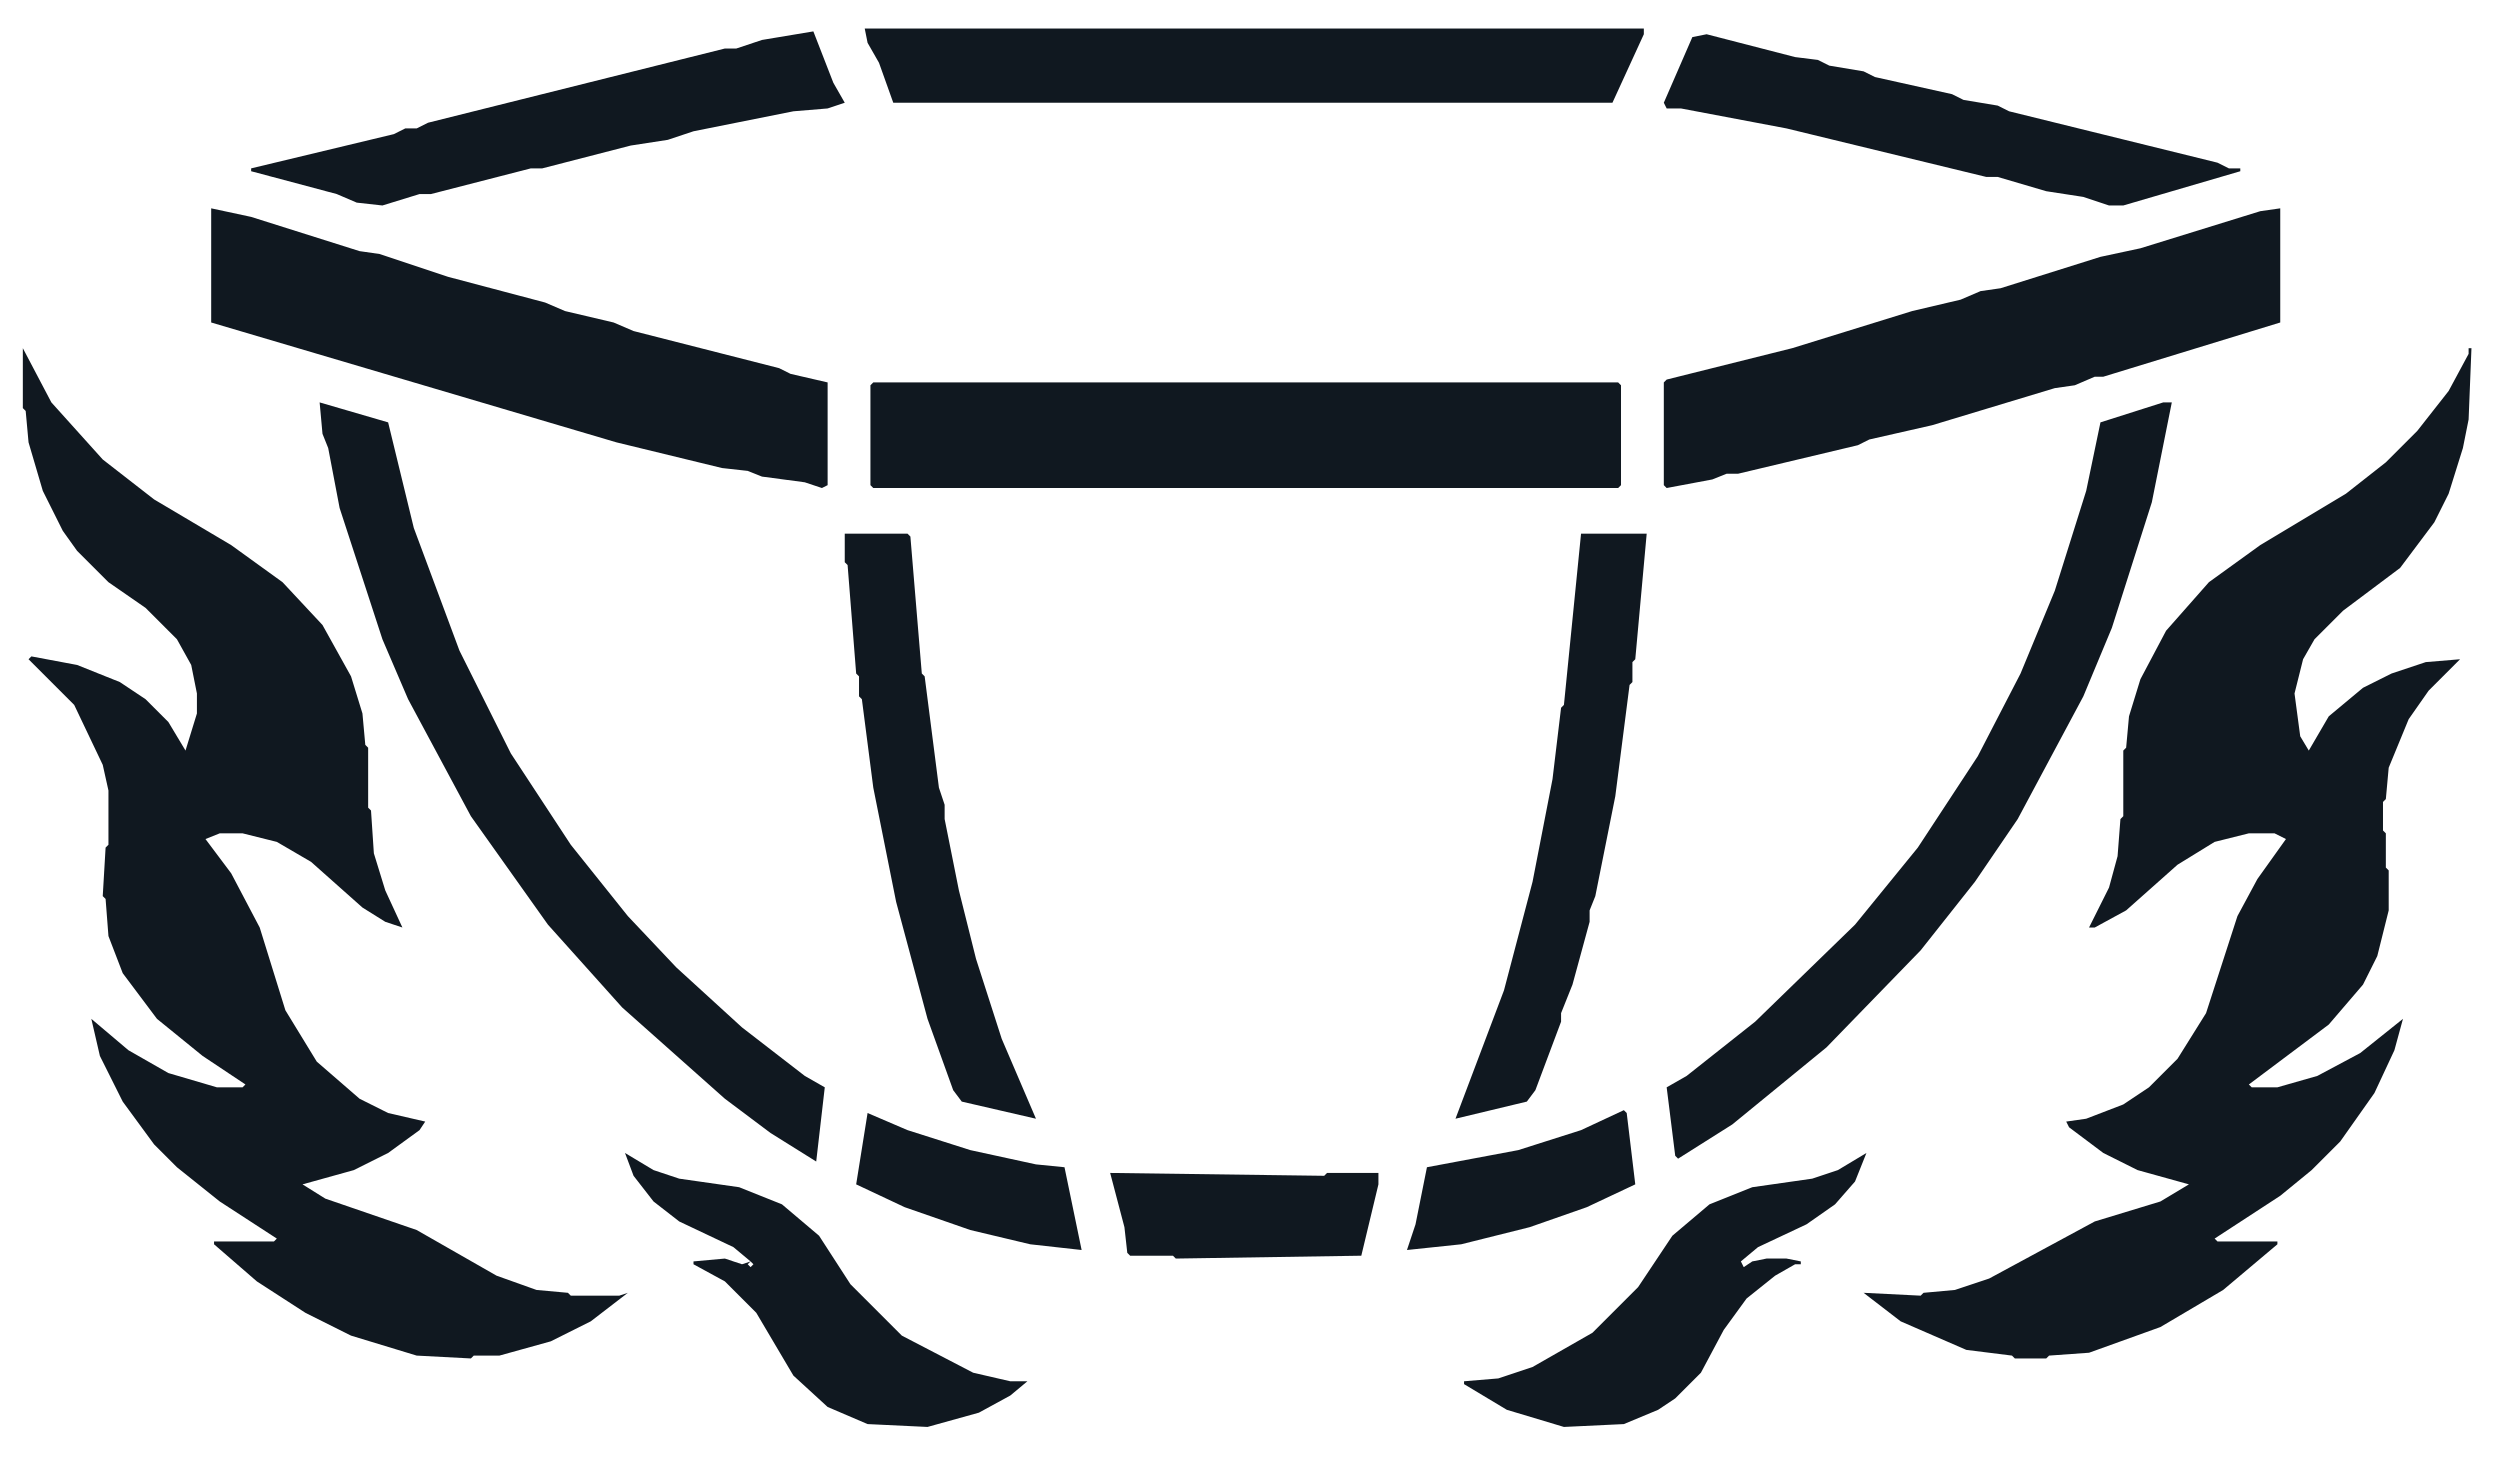
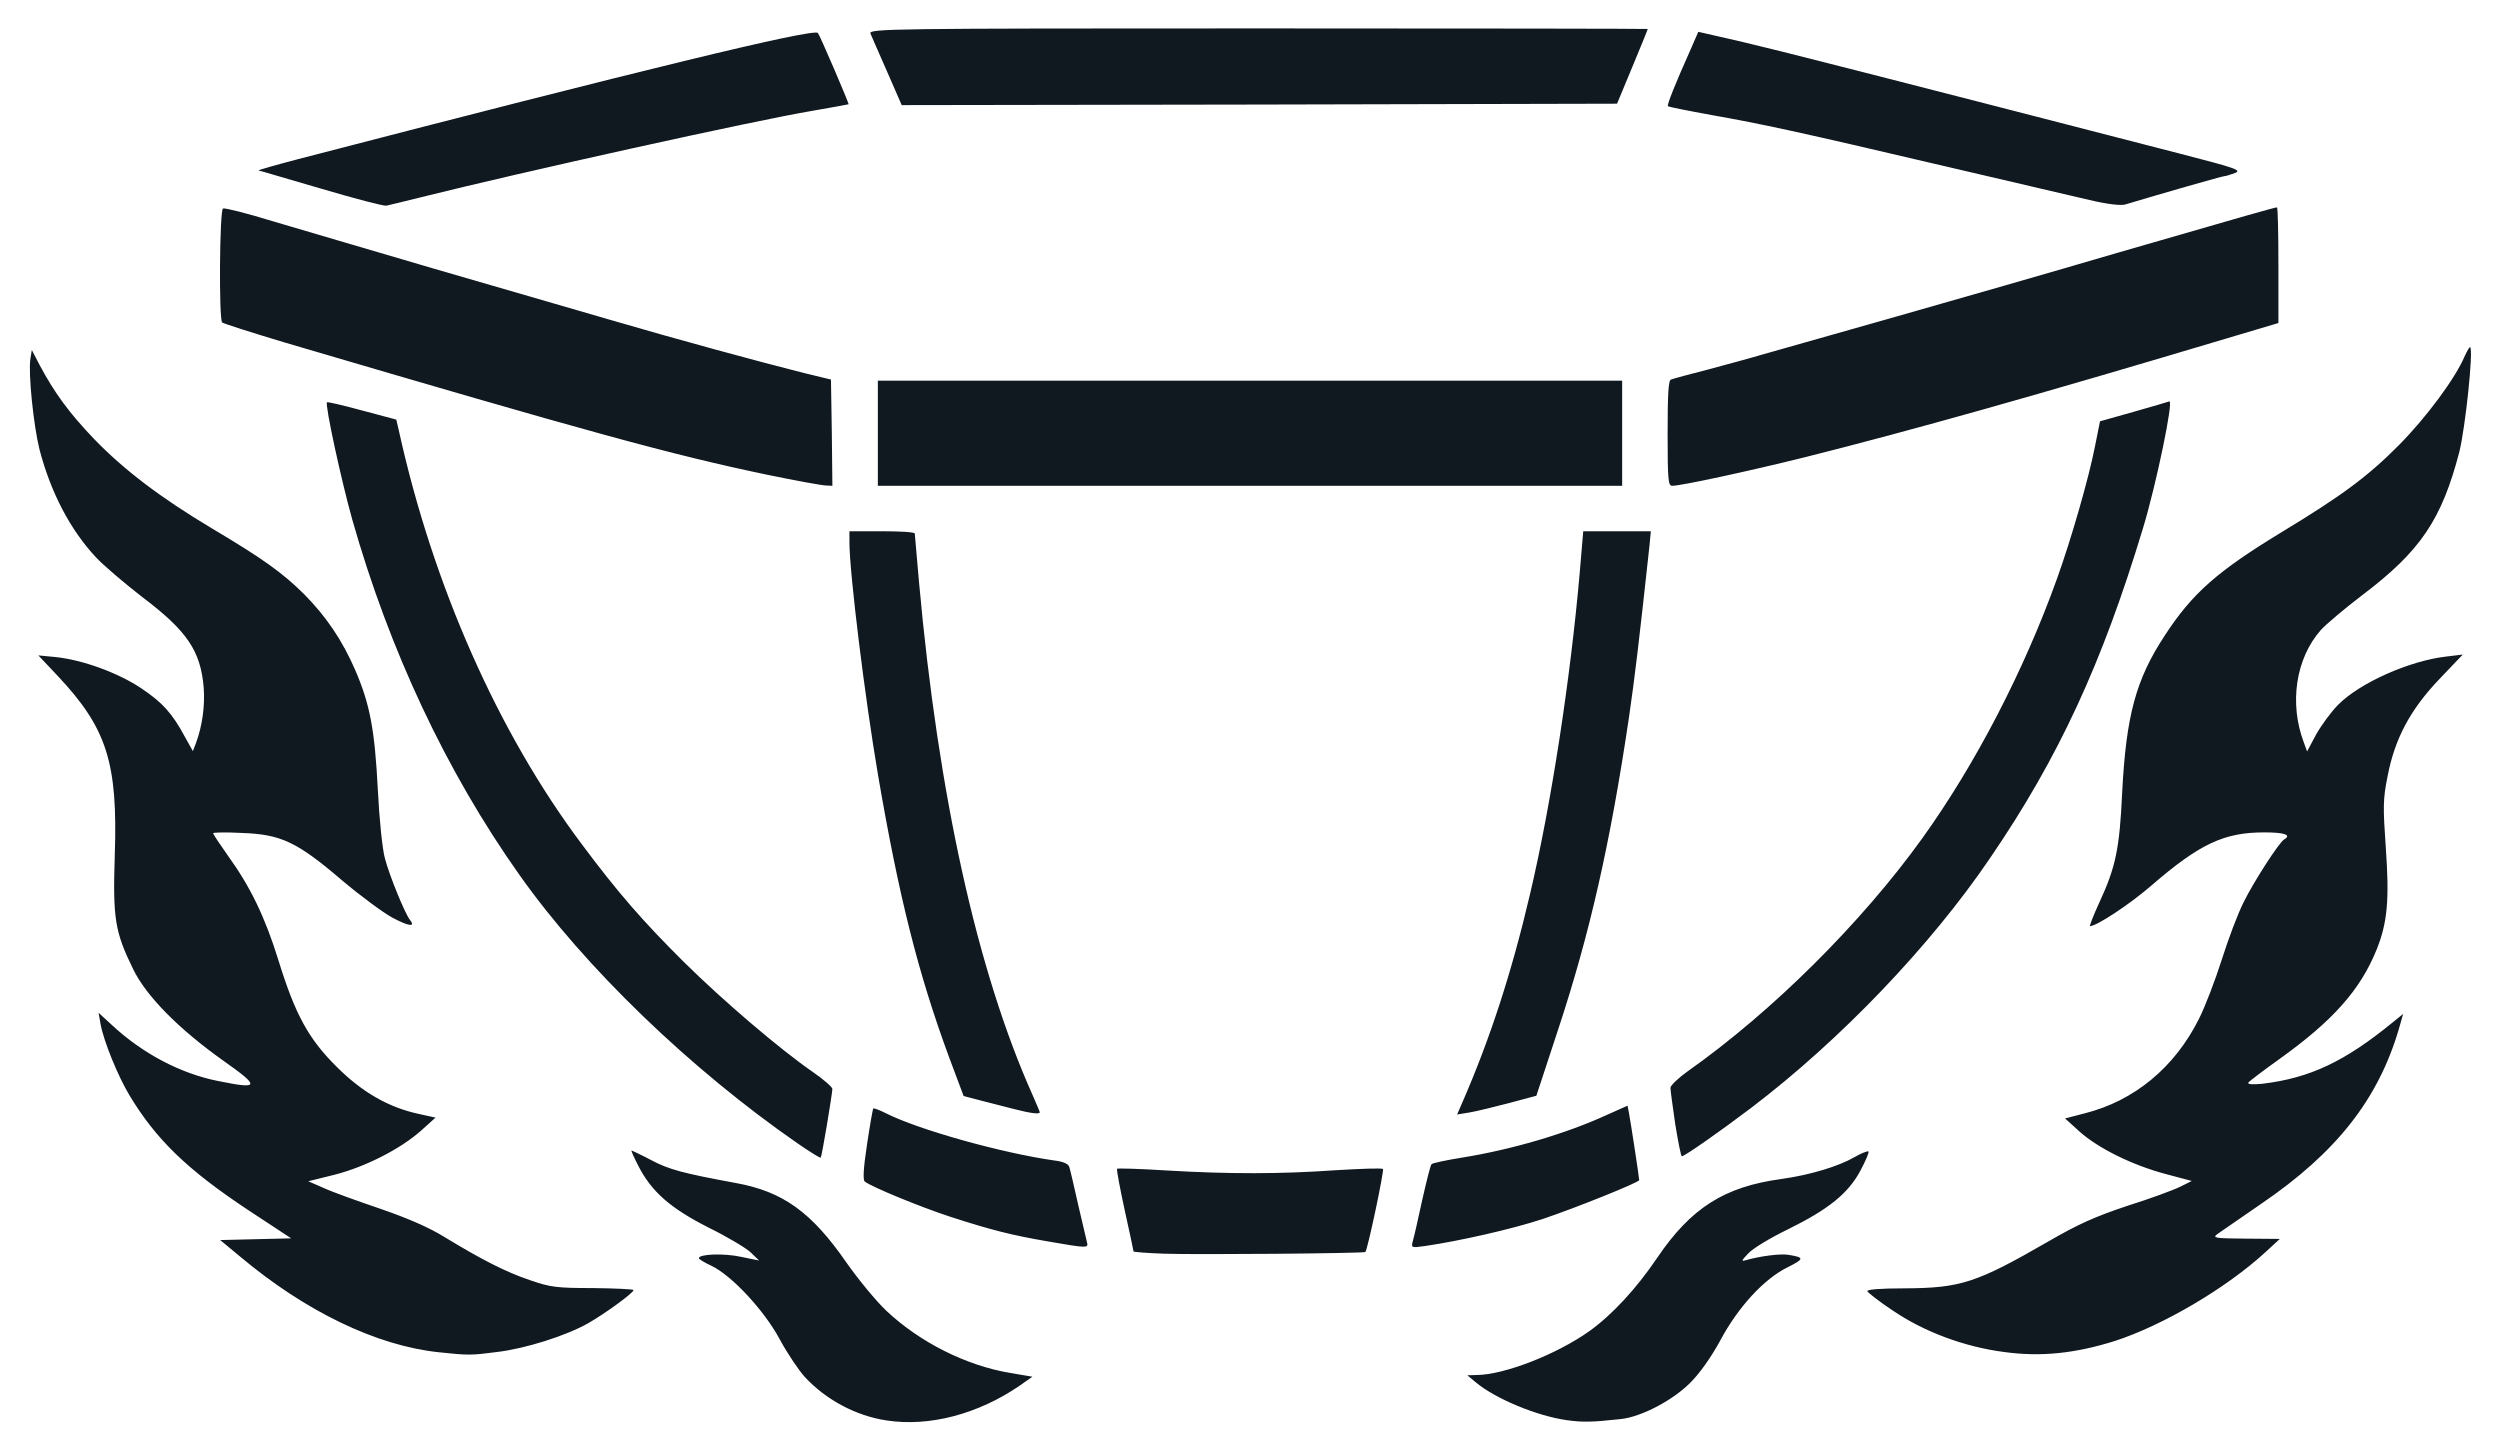
- <svg xmlns="http://www.w3.org/2000/svg" viewBox="190 215 876 515" fill="#101820" fill-rule="evenodd">
-   <path d="M 894 992 L 893 993 L 893 1049 L 894 1050 L 902 1050 L 903 1049 L 904 1050 L 905 1049 L 905 1027 L 906 1026 L 933 1026 L 934 1027 L 934 1047 L 936 1050 L 945 1050 L 946 1049 L 946 992 L 935 992 L 934 993 L 934 1015 L 933 1016 L 906 1016 L 905 1015 L 905 992 Z M 769 992 L 769 1015 L 772 1023 L 777 1028 L 789 1032 L 797 1032 L 798 1031 L 808 1030 L 809 1031 L 809 1049 L 810 1050 L 820 1050 L 821 1049 L 821 992 L 809 992 L 809 1018 L 802 1021 L 797 1021 L 796 1022 L 788 1021 L 782 1016 L 781 1013 L 781 992 Z M 680 992 L 679 993 L 679 1049 L 680 1050 L 690 1050 L 692 1049 L 722 1012 L 723 1013 L 723 1049 L 724 1050 L 734 1050 L 735 1049 L 735 992 L 723 992 L 692 1031 L 691 1030 L 691 992 Z M 613 992 L 613 1049 L 614 1050 L 624 1050 L 656 1011 L 657 1012 L 657 1049 L 658 1050 L 668 1049 L 668 992 L 657 992 L 626 1030 L 625 1029 L 625 992 Z M 552 992 L 552 1015 L 555 1023 L 560 1028 L 572 1032 L 581 1032 L 591 1030 L 592 1031 L 592 1049 L 593 1050 L 604 1049 L 604 992 L 592 992 L 592 1017 L 588 1020 L 580 1022 L 570 1021 L 566 1018 L 564 1014 L 564 993 L 563 992 Z M 502 996 L 498 1000 L 495 1006 L 495 1017 L 498 1023 L 507 1029 L 493 1049 L 494 1050 L 495 1049 L 496 1050 L 498 1049 L 499 1050 L 505 1050 L 508 1048 L 520 1030 L 531 1030 L 532 1031 L 532 1049 L 533 1050 L 543 1050 L 544 1049 L 544 992 L 512 992 Z M 508 1006 L 514 1002 L 531 1002 L 532 1003 L 532 1020 L 531 1021 L 512 1020 L 508 1017 L 506 1012 Z M 839 996 L 835 1000 L 832 1007 L 843 1009 L 846 1005 L 851 1002 L 862 1002 L 865 1003 L 870 1008 L 871 1015 L 870 1016 L 868 1015 L 846 1015 L 835 1020 L 830 1028 L 830 1037 L 832 1042 L 838 1048 L 846 1051 L 858 1051 L 862 1050 L 870 1045 L 871 1050 L 882 1050 L 883 1049 L 883 1012 L 881 1004 L 878 999 L 873 995 L 863 991 L 851 991 L 844 993 Z M 842 1035 L 842 1029 L 847 1025 L 863 1024 L 871 1026 L 871 1031 L 869 1035 L 861 1040 L 850 1041 L 845 1039 Z M 475 994 L 467 991 L 455 991 L 449 993 L 442 999 L 441 998 L 441 992 L 430 992 L 430 1072 L 441 1072 L 441 1046 L 442 1045 L 451 1050 L 465 1051 L 470 1050 L 478 1046 L 485 1039 L 489 1031 L 490 1016 L 485 1003 Z M 460 1001 L 468 1003 L 471 1005 L 476 1011 L 478 1017 L 478 1026 L 474 1034 L 468 1039 L 461 1041 L 454 1040 L 450 1038 L 444 1032 L 441 1025 L 442 1013 L 446 1007 L 454 1002 L 459 1002 Z M 387 991 L 376 995 L 368 1002 L 363 1012 L 362 1027 L 366 1037 L 373 1045 L 380 1049 L 387 1051 L 398 1051 L 407 1048 L 416 1041 L 420 1035 L 422 1029 L 423 1017 L 422 1012 L 418 1004 L 409 995 L 399 991 Z M 384 1003 L 398 1002 L 404 1005 L 409 1011 L 411 1017 L 411 1025 L 408 1032 L 400 1039 L 397 1040 L 384 1039 L 377 1033 L 374 1026 L 375 1013 L 377 1009 Z M 362 970 L 308 970 L 307 971 L 307 1028 L 308 1029 L 307 1042 L 309 1050 L 319 1050 L 320 1049 L 320 982 L 321 981 L 362 981 Z M 689 973 L 691 977 L 698 983 L 704 985 L 712 985 L 722 981 L 726 976 L 728 969 L 727 968 L 718 968 L 717 971 L 711 976 L 706 976 L 702 974 L 699 971 L 698 968 L 689 968 Z M 609 781 L 606 782 L 592 797 L 586 807 L 583 817 L 583 831 L 585 840 L 592 859 L 607 890 L 611 905 L 610 918 L 605 933 L 623 915 L 629 905 L 632 894 L 632 886 L 631 885 L 630 875 L 620 849 L 611 831 L 605 813 L 604 799 L 605 798 L 606 788 Z M 711 780 L 697 793 L 692 800 L 688 808 L 686 818 L 687 831 L 691 845 L 707 879 L 714 900 L 714 913 L 708 932 L 720 921 L 728 911 L 733 902 L 736 890 L 735 878 L 730 862 L 715 830 L 708 809 L 708 794 L 712 781 Z M 871 773 L 877 774 L 883 780 L 885 786 L 885 795 L 886 796 L 886 889 L 891 905 L 898 916 L 910 927 L 921 933 L 939 938 L 961 938 L 976 934 L 988 927 L 996 920 L 1002 912 L 1008 900 L 1011 888 L 1011 793 L 1012 792 L 1012 785 L 1015 778 L 1020 774 L 1028 775 L 1032 779 L 1035 789 L 1035 917 L 1031 929 L 1028 932 L 1019 935 L 1020 936 L 1096 936 L 1097 935 L 1110 934 L 1117 932 L 1129 926 L 1139 917 L 1145 908 L 1148 899 L 1149 888 L 1148 887 L 1147 877 L 1142 867 L 1137 861 L 1129 855 L 1114 849 L 1109 849 L 1104 847 L 1114 841 L 1121 834 L 1127 824 L 1129 817 L 1129 803 L 1127 797 L 1122 788 L 1117 783 L 1105 776 L 1093 773 L 979 773 L 986 775 L 990 779 L 993 788 L 993 886 L 990 900 L 982 915 L 975 922 L 966 927 L 959 929 L 945 929 L 936 926 L 928 921 L 919 910 L 914 898 L 913 887 L 912 886 L 912 791 L 913 790 L 913 785 L 916 778 L 919 775 L 926 773 Z M 1063 855 L 1093 855 L 1103 858 L 1109 862 L 1116 870 L 1121 884 L 1121 899 L 1116 912 L 1105 923 L 1095 927 L 1090 927 L 1089 928 L 1072 928 L 1068 927 L 1064 924 L 1062 916 L 1062 856 Z M 1067 779 L 1082 780 L 1091 784 L 1099 792 L 1103 802 L 1104 818 L 1102 827 L 1097 836 L 1090 843 L 1081 847 L 1069 847 L 1068 848 L 1063 848 L 1062 847 L 1062 781 Z M 110 773 L 117 775 L 122 780 L 125 792 L 125 917 L 122 928 L 117 933 L 110 935 L 111 936 L 167 936 L 165 934 L 160 933 L 156 929 L 153 921 L 153 857 L 154 856 L 229 856 L 230 857 L 230 917 L 229 918 L 229 923 L 227 928 L 222 933 L 215 935 L 215 936 L 273 936 L 273 935 L 266 933 L 261 928 L 258 919 L 258 790 L 261 780 L 266 775 L 273 773 L 215 773 L 222 775 L 227 780 L 230 790 L 230 843 L 237 847 L 236 848 L 154 848 L 153 847 L 153 788 L 157 778 L 162 774 L 168 773 Z M 746 772 L 743 781 L 740 812 L 741 812 L 752 793 L 761 784 L 768 781 L 789 781 L 790 782 L 790 914 L 789 915 L 789 921 L 786 928 L 782 932 L 776 934 L 774 936 L 835 936 L 835 935 L 829 934 L 822 928 L 819 919 L 819 787 L 818 782 L 819 781 L 841 781 L 846 783 L 857 793 L 869 813 L 864 772 L 862 773 L 747 773 Z M 447 772 L 445 777 L 445 785 L 444 786 L 444 794 L 443 795 L 441 813 L 453 793 L 461 785 L 470 781 L 490 781 L 492 783 L 491 786 L 491 918 L 487 929 L 484 932 L 475 935 L 475 936 L 536 936 L 536 935 L 527 932 L 524 929 L 520 917 L 520 782 L 521 781 L 542 781 L 549 784 L 559 794 L 570 813 L 570 804 L 569 803 L 566 773 L 565 772 L 564 773 L 450 773 Z M 345 771 L 332 774 L 315 782 L 305 789 L 291 804 L 280 824 L 275 842 L 275 867 L 276 868 L 276 873 L 280 886 L 286 898 L 292 907 L 309 923 L 325 932 L 341 937 L 346 937 L 347 938 L 373 938 L 391 933 L 405 926 L 418 916 L 430 902 L 438 888 L 443 872 L 444 860 L 445 859 L 444 840 L 440 825 L 432 809 L 423 797 L 409 785 L 392 776 L 379 772 L 367 771 L 366 770 Z M 354 778 L 362 778 L 375 781 L 389 789 L 398 798 L 406 810 L 411 821 L 417 847 L 417 866 L 416 867 L 415 879 L 409 897 L 404 906 L 387 923 L 379 927 L 367 930 L 356 930 L 344 927 L 333 921 L 322 911 L 313 897 L 308 885 L 303 860 L 304 833 L 306 824 L 313 806 L 320 796 L 328 788 L 343 780 L 353 779 Z M 663 758 L 661 758 L 655 763 L 641 778 L 632 794 L 629 806 L 629 820 L 631 830 L 637 848 L 656 890 L 662 910 L 662 915 L 663 916 L 662 930 L 660 939 L 655 952 L 661 948 L 674 935 L 680 927 L 688 912 L 690 904 L 690 890 L 687 876 L 679 854 L 666 826 L 657 797 L 658 772 L 661 761 Z M 579 626 L 584 645 L 585 654 L 586 655 L 601 655 L 602 656 L 667 655 L 673 630 L 673 626 L 655 626 L 654 627 Z M 844 619 L 834 625 L 825 628 L 804 631 L 789 637 L 776 648 L 764 666 L 748 682 L 727 694 L 715 698 L 703 699 L 703 700 L 718 709 L 738 715 L 759 714 L 771 709 L 777 705 L 786 696 L 794 681 L 802 670 L 812 662 L 819 658 L 821 658 L 821 657 L 816 656 L 809 656 L 804 657 L 801 659 L 800 657 L 806 652 L 823 644 L 833 637 L 840 629 Z M 409 619 L 412 627 L 419 636 L 428 643 L 447 652 L 453 657 L 450 658 L 444 656 L 433 657 L 433 658 L 444 664 L 455 675 L 468 697 L 480 708 L 494 714 L 515 715 L 533 710 L 544 704 L 550 699 L 544 699 L 531 696 L 506 683 L 488 665 L 477 648 L 464 637 L 449 631 L 428 628 L 419 625 Z M 452 658 L 453 657 L 454 658 L 453 659 Z M 494 605 L 490 630 L 507 638 L 530 646 L 551 651 L 569 653 L 563 624 L 553 623 L 530 618 L 508 611 Z M 760 605 L 759 604 L 744 611 L 722 618 L 690 624 L 686 644 L 683 653 L 702 651 L 726 645 L 746 638 L 763 630 Z M 767 402 L 744 402 L 738 462 L 737 463 L 734 488 L 727 524 L 717 562 L 700 607 L 725 601 L 728 597 L 737 573 L 737 570 L 741 560 L 747 538 L 747 534 L 749 529 L 756 494 L 761 455 L 762 454 L 762 447 L 763 446 Z M 486 402 L 486 412 L 487 413 L 490 451 L 491 452 L 491 459 L 492 460 L 496 491 L 504 531 L 515 572 L 524 597 L 527 601 L 553 607 L 541 579 L 532 551 L 526 527 L 521 502 L 521 497 L 519 491 L 514 452 L 513 451 L 509 403 L 508 402 Z M 951 356 L 948 356 L 926 363 L 921 387 L 910 422 L 898 451 L 883 480 L 862 512 L 840 539 L 805 573 L 781 592 L 774 596 L 777 620 L 778 621 L 797 609 L 830 582 L 863 548 L 882 524 L 897 502 L 920 459 L 930 435 L 944 391 Z M 302 356 L 303 367 L 305 372 L 309 393 L 324 439 L 333 460 L 355 501 L 382 539 L 408 568 L 444 600 L 460 612 L 476 622 L 479 596 L 472 592 L 450 575 L 427 554 L 410 536 L 390 511 L 369 479 L 351 443 L 335 400 L 326 363 Z M 495 350 L 495 385 L 496 386 L 757 386 L 758 385 L 758 350 L 757 349 L 496 349 Z M 1056 337 L 1055 337 L 1055 339 L 1048 352 L 1037 366 L 1026 377 L 1012 388 L 982 406 L 964 419 L 949 436 L 940 453 L 936 466 L 935 477 L 934 478 L 934 501 L 933 502 L 932 515 L 929 526 L 922 540 L 924 540 L 935 534 L 953 518 L 966 510 L 978 507 L 987 507 L 991 509 L 981 523 L 974 536 L 963 570 L 953 586 L 943 596 L 934 602 L 921 607 L 914 608 L 915 610 L 927 619 L 939 625 L 957 630 L 947 636 L 924 643 L 887 663 L 875 667 L 864 668 L 863 669 L 843 668 L 856 678 L 879 688 L 895 690 L 896 691 L 907 691 L 908 690 L 922 689 L 947 680 L 969 667 L 988 651 L 988 650 L 967 650 L 966 649 L 989 634 L 1000 625 L 1010 615 L 1022 598 L 1029 583 L 1032 572 L 1017 584 L 1002 592 L 988 596 L 979 596 L 978 595 L 1006 574 L 1018 560 L 1023 550 L 1027 534 L 1027 520 L 1026 519 L 1026 507 L 1025 506 L 1025 496 L 1026 495 L 1027 484 L 1034 467 L 1041 457 L 1053 445 L 1052 446 L 1040 447 L 1028 451 L 1018 456 L 1006 466 L 999 478 L 996 473 L 994 458 L 997 446 L 1001 439 L 1011 429 L 1031 414 L 1043 398 L 1048 388 L 1053 372 L 1055 362 Z M 198 337 L 198 358 L 199 359 L 200 370 L 205 387 L 212 401 L 217 408 L 228 419 L 241 428 L 252 439 L 257 448 L 259 458 L 259 465 L 255 478 L 249 468 L 241 460 L 232 454 L 217 448 L 201 445 L 200 446 L 216 462 L 226 483 L 228 492 L 228 511 L 227 512 L 226 529 L 227 530 L 228 543 L 233 556 L 245 572 L 261 585 L 276 595 L 275 596 L 266 596 L 249 591 L 235 583 L 222 572 L 225 585 L 233 601 L 244 616 L 252 624 L 267 636 L 287 649 L 286 650 L 265 650 L 265 651 L 280 664 L 297 675 L 313 683 L 336 690 L 355 691 L 356 690 L 365 690 L 383 685 L 397 678 L 410 668 L 407 669 L 390 669 L 389 668 L 378 667 L 364 662 L 336 646 L 304 635 L 296 630 L 314 625 L 326 619 L 337 611 L 339 608 L 326 605 L 316 600 L 301 587 L 290 569 L 281 540 L 271 521 L 262 509 L 267 507 L 275 507 L 287 510 L 299 517 L 317 533 L 325 538 L 331 540 L 325 527 L 321 514 L 320 499 L 319 498 L 319 477 L 318 476 L 317 465 L 313 452 L 303 434 L 289 419 L 271 406 L 244 390 L 226 376 L 208 356 Z M 989 288 L 982 289 L 940 302 L 926 305 L 891 316 L 884 317 L 877 320 L 860 324 L 818 337 L 774 348 L 773 349 L 773 385 L 774 386 L 790 383 L 795 381 L 799 381 L 841 371 L 845 369 L 867 364 L 910 351 L 917 350 L 924 347 L 927 347 L 989 328 Z M 264 288 L 264 328 L 406 370 L 443 379 L 452 380 L 457 382 L 472 384 L 478 386 L 480 385 L 480 349 L 467 346 L 463 344 L 412 331 L 405 328 L 388 324 L 381 321 L 347 312 L 323 304 L 316 303 L 278 291 Z M 773 251 L 774 253 L 779 253 L 816 260 L 886 277 L 890 277 L 907 282 L 920 284 L 929 287 L 934 287 L 975 275 L 975 274 L 971 274 L 967 272 L 894 254 L 890 252 L 878 250 L 874 248 L 847 242 L 843 240 L 831 238 L 827 236 L 819 235 L 788 227 L 783 228 Z M 486 251 L 482 244 L 475 226 L 457 229 L 448 232 L 444 232 L 340 258 L 336 260 L 332 260 L 328 262 L 278 274 L 278 275 L 308 283 L 315 286 L 324 287 L 337 283 L 341 283 L 376 274 L 380 274 L 411 266 L 424 264 L 433 261 L 468 254 L 480 253 Z M 493 225 L 494 230 L 498 237 L 503 251 L 755 251 L 766 227 L 766 225 Z" />
+ <svg xmlns="http://www.w3.org/2000/svg" viewBox="187 215 880 512" fill="#101820" fill-rule="evenodd">
+   <path d="M430.0 1032.5L430.0 992.0L436.0 992.0L442.0 992.0L442.0 995.7L442.0 999.3L444.2 997.3C449.1 992.9 453.2 991.5 461.5 991.5C468.2 991.5 470.3 992.0 474.6 994.2C484.8 999.5 490.0 1008.9 490.0 1021.7C490.0 1033.7 484.6 1043.1 474.7 1048.0C466.6 1052.1 456.4 1052.3 449.0 1048.5C446.3 1047.2 443.8 1045.5 443.3 1044.8C442.9 1044.1 442.3 1049.9 442.0 1058.0L441.5 1072.5L435.8 1072.8L430.0 1073.1L430.0 1032.5ZM846.3 1051.0C836.0 1048.9 830.0 1042.5 830.0 1033.4C830.0 1026.2 834.8 1019.6 842.5 1016.4C846.8 1014.6 860.7 1014.0 867.2 1015.3C870.8 1016.1 871.0 1016.0 871.0 1013.5C871.0 1006.7 865.3 1002.0 857.1 1002.0C851.9 1002.0 848.8 1003.3 845.7 1006.6C843.2 1009.3 843.0 1009.3 837.6 1008.1C834.5 1007.4 832.0 1006.5 832.0 1006.1C832.0 1003.8 838.4 997.1 843.1 994.5C848.0 991.8 849.4 991.5 857.5 991.5C865.3 991.5 867.2 991.9 871.7 994.2C881.7 999.5 883.0 1003.4 883.0 1029.6L883.0 1050.0L877.5 1050.0C872.5 1050.0 872.0 1049.8 871.4 1047.5C870.8 1045.1 870.6 1045.1 869.1 1046.4C864.8 1050.3 853.8 1052.5 846.3 1051.0ZM378.1 1047.9C371.2 1044.4 366.1 1038.5 364.0 1031.6C362.5 1026.5 362.5 1016.4 364.1 1011.2C365.9 1005.1 371.8 998.1 378.0 994.6C383.0 991.8 384.3 991.5 392.5 991.5C399.9 991.5 402.3 991.9 406.1 993.8C412.4 996.9 417.8 1002.4 420.8 1008.9C422.9 1013.5 423.2 1015.2 422.8 1022.4C422.3 1032.6 418.8 1039.6 411.6 1045.1C405.6 1049.7 401.2 1051.0 391.8 1051.0C385.4 1051.0 383.4 1050.5 378.1 1047.9ZM307.2 1010.2L307.5 970.5L334.0 970.2C348.6 970.1 360.9 970.1 361.5 970.4C362.1 970.6 362.3 973.0 362.2 975.9L361.8 981.0L341.2 981.2L320.5 981.5L320.2 1015.8L320.0 1050.0L313.5 1050.0L306.9 1050.0L307.2 1010.2ZM493.7 1048.8C502.1 1037.7 507.2 1029.6 506.0 1029.2C505.2 1028.9 502.6 1026.8 500.3 1024.6C497.1 1021.3 496.0 1019.4 495.5 1015.7C494.1 1006.4 497.3 999.3 505.0 995.0C509.3 992.6 510.5 992.5 527.2 992.2L545.0 991.8L545.0 1020.9L545.0 1050.0L539.0 1050.0L533.0 1050.0L533.0 1040.5L533.0 1031.0L526.6 1031.0L520.2 1031.0L513.8 1040.2L507.4 1049.5L500.0 1049.8C494.1 1050.0 492.9 1049.8 493.7 1048.8ZM592.7 1039.9L592.9 1029.8L589.2 1030.7C587.2 1031.1 581.2 1031.5 576.0 1031.5C557.5 1031.5 552.1 1024.8 552.0 1001.8L552.0 992.0L558.0 992.0L564.0 992.0L564.0 1001.2C564.0 1011.9 565.1 1016.9 568.1 1019.6C571.0 1022.2 585.0 1022.3 589.8 1019.7C592.8 1018.1 593.1 1017.5 592.8 1013.7C592.7 1011.4 592.7 1005.6 592.8 1000.8L593.0 992.0L599.0 992.0L605.0 992.0L605.0 1021.0L605.0 1050.0L598.8 1050.0L592.5 1050.0L592.7 1039.9ZM614.0 1044.2C613.9 1027.9 613.9 1018.2 613.9 1005.8L614.0 992.0L620.0 992.0L626.0 992.0L626.2 1011.1L626.5 1030.1L640.8 1012.7C648.7 1003.1 655.9 994.5 656.9 993.5C658.3 992.3 660.2 992.0 664.1 992.2L669.5 992.5L669.8 1021.2L670.1 1050.0L663.6 1050.0L657.0 1050.0L656.8 1030.9L656.5 1011.8L651.1 1018.7C648.1 1022.4 641.1 1031.0 635.6 1037.8L625.6 1050.0L619.8 1050.0L614.0 1050.0L614.0 1044.2ZM680.0 1021.0L680.0 992.0L686.0 992.0L692.0 992.0L692.2 1011.5L692.5 1031.0L696.3 1026.2C698.4 1023.6 705.6 1014.9 712.3 1006.8L724.5 992.0L730.2 992.0L736.0 992.0L736.0 1021.0L736.0 1050.0L730.0 1050.0L724.0 1050.0L724.0 1031.0C724.0 1020.5 723.7 1012.0 723.2 1012.1C722.8 1012.1 715.8 1020.6 707.5 1031.0L692.5 1049.9L686.2 1050.0L680.0 1050.0L680.0 1021.0ZM809.8 1045.8C809.8 1043.4 809.8 1038.8 810.0 1035.6C810.2 1029.8 810.2 1029.7 807.9 1030.4C803.3 1031.9 788.6 1032.2 784.2 1031.1C781.8 1030.4 778.1 1028.3 775.9 1026.3C770.7 1021.6 769.0 1015.7 769.0 1002.3L769.0 992.0L774.9 992.0L780.8 992.0L781.2 1002.8C781.7 1015.6 783.2 1019.2 788.6 1021.0C793.3 1022.6 804.2 1021.8 807.5 1019.6C810.0 1018.0 810.0 1017.7 810.0 1005.0L810.0 992.0L816.0 992.0L822.0 992.0L822.0 1021.0L822.0 1050.0L816.0 1050.0L810.0 1050.0L809.8 1045.8ZM893.0 1021.0L893.0 992.0L899.5 992.0L906.0 992.0L906.0 1004.0L906.0 1016.1L920.2 1015.8L934.5 1015.5L934.8 1003.8L935.1 992.0L941.0 992.0L947.0 992.0L947.0 1021.0L947.0 1050.0L941.0 1050.0L935.1 1050.0L934.8 1038.2L934.5 1026.5L920.2 1026.3L906.0 1026.2L905.9 1037.3C905.8 1043.5 905.8 1048.8 905.9 1049.2C905.9 1049.7 903.1 1050.0 899.5 1050.0L893.0 1050.0L893.0 1021.0ZM864.2 1038.4C868.4 1036.4 870.7 1033.3 871.2 1028.9L871.5 1025.5L859.9 1025.2C848.6 1024.9 848.1 1025.0 845.1 1027.6C840.3 1031.6 841.3 1036.9 847.3 1039.6C851.1 1041.3 859.4 1040.7 864.2 1038.4ZM399.7 1038.9C409.1 1035.4 413.7 1022.4 409.1 1012.5C401.5 995.9 376.7 1000.3 375.2 1018.5C375.0 1021.5 375.1 1025.5 375.4 1027.4C376.2 1031.7 380.3 1036.8 384.5 1038.6C388.2 1040.2 395.9 1040.4 399.7 1038.9ZM468.6 1037.9C472.0 1036.3 473.5 1034.7 475.6 1030.4C484.3 1012.5 466.0 994.6 449.9 1005.3C441.2 1011.0 439.3 1026.2 446.3 1033.9C452.2 1040.3 460.6 1041.8 468.6 1037.9ZM532.8 1011.8L532.5 1002.5L525.8 1002.2C518.0 1001.9 511.7 1003.3 508.9 1006.1C505.2 1009.8 507.2 1017.9 512.4 1020.0C513.5 1020.5 518.7 1020.9 523.8 1020.9L533.1 1021.0L532.8 1011.8ZM697.5 982.7C694.9 981.3 692.7 979.0 691.2 976.0C687.7 969.1 688.1 968.0 694.0 968.0C697.5 968.0 699.0 968.4 699.0 969.3C699.0 971.4 703.3 974.9 706.5 975.6C710.7 976.4 714.8 974.6 716.8 971.0C718.3 968.3 719.0 968.0 723.2 968.0C728.4 968.0 728.8 968.6 726.9 973.7C725.5 977.5 721.2 982.0 717.3 983.6C712.2 985.8 702.2 985.4 697.5 982.7ZM345.1 937.6C305.8 930.1 279.4 902.1 275.1 863.5C272.1 836.8 283.5 808.6 304.6 790.6C338.6 761.6 392.3 764.7 422.6 797.4C437.5 813.3 445.0 832.4 445.0 854.0C445.0 892.1 420.4 924.8 383.5 935.5C372.2 938.8 356.0 939.6 345.1 937.6ZM940.5 937.9C914.5 933.9 894.7 918.7 887.9 897.5C887.0 894.6 886.5 879.1 886.0 840.5C885.5 804.2 885.0 786.4 884.2 784.0C882.4 778.8 879.9 776.1 875.5 774.5C871.9 773.2 874.1 773.1 899.0 773.1C921.7 773.1 925.9 773.4 923.2 774.4C918.7 776.0 915.3 779.4 913.8 783.8C913.0 786.4 912.5 801.6 912.3 834.4C911.8 893.5 912.4 898.9 920.8 911.7C933.3 931.0 960.4 935.2 976.8 920.4C982.9 915.0 987.1 908.5 990.1 900.0C992.4 893.6 992.4 892.7 992.8 843.0C993.0 815.2 992.8 790.1 992.5 787.2C991.7 781.0 987.9 775.9 982.8 774.3C980.4 773.5 995.0 773.2 1036.0 773.1C1097.7 773.0 1100.1 773.2 1110.3 778.8C1128.6 788.7 1134.7 809.6 1124.9 828.1C1121.0 835.3 1116.1 840.1 1108.1 844.4L1101.7 847.8L1106.1 848.4C1120.0 850.5 1127.6 853.6 1135.4 860.2C1145.6 869.0 1150.4 882.8 1148.1 897.0C1145.8 911.3 1136.7 922.9 1122.6 929.6C1110.5 935.4 1104.7 935.9 1059.5 935.9C1020.1 935.9 1019.6 935.8 1023.6 934.1C1029.1 931.6 1032.6 927.1 1034.0 920.8C1034.8 917.0 1035.0 896.5 1034.8 850.0C1034.5 785.0 1034.5 784.5 1032.3 780.4C1030.3 776.6 1026.7 774.0 1023.4 774.0C1020.3 774.0 1016.2 777.0 1014.4 780.7C1012.6 784.2 1012.5 788.3 1011.9 837.5C1011.5 873.7 1010.9 891.9 1010.1 895.0C1004.9 914.5 988.0 931.4 968.6 936.4C961.1 938.4 947.9 939.1 940.5 937.9ZM114.5 934.0C120.1 931.2 122.6 928.0 123.9 922.0C125.4 914.9 125.4 794.0 123.9 787.0C122.6 780.9 118.5 775.8 113.8 774.3C111.3 773.5 117.7 773.2 139.5 773.1C165.1 773.1 168.1 773.2 164.7 774.4C160.2 776.1 157.4 778.4 155.1 782.5C153.7 785.1 153.5 790.0 153.2 816.8L152.9 848.0L195.7 847.9L238.5 847.9L234.3 845.8L230.2 843.7L229.8 815.1C229.5 791.5 229.2 785.9 227.9 783.0C225.9 778.8 222.6 775.6 218.5 774.2C216.3 773.4 223.1 773.2 244.5 773.2C265.5 773.2 272.5 773.5 269.8 774.2C267.7 774.8 264.8 776.6 263.1 778.5C258.1 784.2 257.8 788.7 258.2 859.0C258.5 922.0 258.5 922.5 260.7 926.6C263.3 931.5 264.6 932.6 269.6 934.4C273.1 935.7 270.7 935.9 244.0 935.9C221.9 935.8 215.3 935.6 217.5 934.8C222.3 933.1 225.6 930.3 227.6 926.3C229.3 922.9 229.5 919.4 229.8 889.8L230.1 857.0L191.6 857.0L153.0 857.0L153.0 888.2C153.0 906.7 153.4 921.0 154.0 923.2C155.5 928.4 159.3 932.6 164.3 934.3C168.2 935.7 166.5 935.8 139.5 935.9L110.5 935.9L114.5 934.0ZM479.6 934.1C484.5 931.8 488.6 927.2 489.9 922.2C490.5 920.0 491.0 890.2 491.2 850.0L491.5 781.5L483.5 781.2C473.5 780.8 466.3 782.3 461.3 785.9C457.5 788.6 451.2 797.2 445.4 807.5C443.9 810.2 442.5 811.9 442.2 811.2C442.0 810.5 442.8 801.6 444.1 791.4L446.3 773.0L506.7 773.0C539.8 773.0 567.0 773.3 567.0 773.8C567.0 774.2 567.9 783.0 569.0 793.5C570.1 803.9 570.7 812.6 570.5 812.8C570.3 813.1 569.6 812.1 569.0 810.6C567.0 805.1 557.7 791.9 552.9 787.6C546.9 782.2 541.3 780.7 529.0 781.2L520.5 781.5L520.2 848.0C520.1 892.4 520.3 916.2 521.0 919.7C522.7 927.9 525.8 931.4 534.0 934.8C535.8 935.6 528.0 935.9 506.0 935.9C475.8 935.9 475.5 935.8 479.6 934.1ZM777.6 934.4C779.8 933.6 782.9 931.6 784.5 930.0C789.7 924.5 789.9 921.7 790.0 849.5C790.0 813.2 790.0 782.9 790.0 782.1C790.0 781.1 787.7 780.9 778.8 781.1C768.7 781.5 767.0 781.8 762.8 784.2C757.4 787.4 752.0 793.9 745.5 805.0C742.9 809.4 740.7 813.0 740.6 813.0C739.9 813.0 743.0 785.6 744.6 776.2L745.2 773.0L805.1 773.0C838.1 773.0 865.0 773.1 865.1 773.2C865.5 775.4 869.6 812.6 869.5 812.8C869.3 813.0 867.7 810.5 865.9 807.3C857.2 792.0 848.3 782.9 840.6 781.5C838.9 781.2 833.5 781.0 828.5 781.2L819.5 781.5L819.2 848.5C819.1 893.8 819.3 917.2 820.1 920.8C821.4 927.1 824.9 931.6 830.4 934.1C834.5 935.8 834.2 935.9 804.0 935.9C776.1 935.8 773.9 935.7 777.6 934.4ZM381.2 925.8C396.9 918.3 408.5 903.0 414.0 882.5C417.1 871.0 417.8 851.2 415.6 840.0C408.0 801.9 386.3 779.0 358.1 779.0C332.0 779.0 313.5 796.3 305.8 827.8C303.0 839.2 302.8 859.5 305.4 872.5C308.3 887.2 315.9 903.4 324.7 913.1C331.1 920.2 343.4 927.5 352.0 929.3C353.4 929.6 358.8 929.7 364.2 929.6C372.8 929.3 374.5 929.0 381.2 925.8ZM1101.1 924.8C1108.7 921.3 1114.4 916.0 1117.7 909.2C1120.3 903.9 1120.5 902.6 1120.5 891.5C1120.5 880.4 1120.3 879.1 1117.7 873.8C1114.1 866.5 1106.5 859.6 1099.7 857.4C1096.1 856.2 1089.6 855.6 1078.4 855.3L1062.4 854.8L1062.5 887.2C1062.6 923.3 1062.8 924.5 1069.0 926.8C1071.3 927.6 1076.6 927.9 1084.0 927.7C1093.8 927.4 1096.3 927.0 1101.1 924.8ZM595.7 870.3C594.8 869.5 594.8 855.3 595.6 852.2L596.2 850.0L648.1 850.0L700.0 850.0L700.0 860.5L700.0 871.0L648.2 871.0C619.7 871.0 596.0 870.7 595.7 870.3ZM1085.3 845.7C1091.1 843.2 1097.4 836.6 1100.6 829.7C1103.2 824.1 1103.5 822.5 1103.5 812.5C1103.5 802.3 1103.3 801.1 1100.5 795.5C1095.1 784.9 1084.6 779.4 1070.9 780.2C1067.2 780.4 1063.8 780.9 1063.3 781.3C1062.4 782.3 1061.7 845.6 1062.6 847.2C1063.6 848.7 1080.6 847.6 1085.3 845.7ZM499.1 715.0C488.3 713.4 477.7 707.7 470.3 699.7C468.2 697.4 464.2 691.5 461.5 686.5C456.0 676.2 444.4 663.8 437.3 660.5C434.9 659.4 433.0 658.2 433.0 657.9C433.0 656.4 441.9 656.1 447.8 657.4L454.2 658.7L451.3 655.9C449.8 654.4 443.1 650.4 436.4 647.1C423.0 640.3 416.3 634.5 411.6 625.2C410.1 622.3 409.1 620.0 409.3 620.0C409.5 620.0 412.7 621.5 416.3 623.4C422.5 626.7 427.5 628.0 445.9 631.4C462.6 634.4 472.7 641.7 485.0 659.5C489.0 665.2 495.3 672.9 499.0 676.4C510.8 687.5 527.1 695.7 542.7 698.3L550.4 699.6L546.0 702.7C531.3 712.8 514.1 717.3 499.1 715.0ZM738.5 714.9C727.9 713.4 713.3 707.3 706.5 701.6L703.5 699.1L706.9 699.0C716.6 698.9 735.0 691.7 746.4 683.6C754.4 677.9 763.0 668.6 770.3 657.8C782.2 640.2 794.0 632.7 814.1 630.0C824.1 628.6 834.1 625.6 839.8 622.3C842.2 620.9 844.4 620.1 844.7 620.3C845.0 620.6 843.7 623.6 841.9 627.0C837.6 635.1 830.6 640.7 816.4 647.7C810.2 650.7 803.9 654.5 802.4 656.2C800.0 658.7 799.8 659.1 801.5 658.6C806.3 657.2 813.7 656.2 816.5 656.7C822.2 657.6 822.2 658.1 816.2 661.1C807.9 665.2 798.8 675.1 792.5 686.9C789.4 692.6 785.4 698.3 782.1 701.6C775.9 707.9 764.8 713.7 757.6 714.5C747.4 715.6 744.3 715.7 738.5 714.9ZM341.5 691.0C319.6 688.7 294.6 676.7 271.5 657.3L264.5 651.5L277.0 651.2L289.5 650.9L274.6 641.1C253.0 626.8 242.0 616.2 232.6 600.6C228.5 593.8 223.5 581.5 222.4 575.5L221.7 571.5L226.6 576.0C237.3 585.9 250.6 592.9 263.7 595.5C278.4 598.5 278.7 597.6 265.8 588.5C250.0 577.3 238.4 565.6 233.8 556.0C227.4 542.9 226.7 538.2 227.4 516.0C228.5 483.4 224.6 471.3 207.3 452.9L200.5 445.7L206.7 446.3C216.1 447.3 228.5 451.8 236.6 457.2C244.1 462.2 247.6 466.0 252.1 474.4L254.9 479.4L256.0 476.5C258.2 470.6 259.2 463.4 258.7 457.0C257.6 444.1 252.9 437.1 237.0 425.1C230.7 420.2 223.4 414.0 220.8 411.2C211.7 401.5 204.8 388.2 200.9 373.2C198.8 364.8 196.9 346.3 197.7 341.3L198.2 338.2L201.0 343.6C206.2 353.3 211.3 360.3 220.0 369.4C230.5 380.3 243.5 390.2 261.6 401.0C279.6 411.7 286.4 416.6 294.0 424.1C301.9 432.1 307.5 440.4 312.1 451.0C317.2 462.9 318.9 471.7 320.0 493.0C320.5 503.3 321.6 514.0 322.5 517.2C324.1 523.3 329.6 536.7 331.3 538.8C333.4 541.4 330.9 541.1 325.1 538.0C321.8 536.2 313.8 530.3 307.3 524.8C291.5 511.3 285.9 508.7 272.2 508.2C266.6 507.9 262.0 508.0 262.0 508.3C262.0 508.6 264.4 512.2 267.3 516.3C275.1 527.1 280.3 537.8 285.0 553.0C290.9 572.1 295.6 580.7 305.5 590.5C314.4 599.4 323.7 604.8 334.4 607.1L340.3 608.4L335.2 613.0C328.0 619.4 315.7 625.7 304.8 628.5L295.5 630.8L301.0 633.2C304.0 634.6 313.0 637.8 320.9 640.5C330.5 643.8 338.1 647.1 343.4 650.4C356.4 658.3 364.9 662.7 373.5 665.6C380.7 668.1 382.9 668.4 395.7 668.4C403.6 668.5 410.0 668.8 410.0 669.1C410.0 670.1 400.1 677.3 394.0 680.8C386.2 685.2 372.0 689.7 362.0 690.9C352.8 692.1 351.9 692.1 341.5 691.0ZM892.4 690.9C878.5 689.1 864.2 683.8 853.1 676.2C848.4 673.1 844.5 670.0 844.3 669.5C844.1 668.9 848.9 668.5 857.3 668.5C877.2 668.4 882.7 666.6 908.0 652.0C918.7 645.8 924.6 643.2 936.0 639.4C944.0 636.9 952.3 633.8 954.5 632.7L958.5 630.7L949.5 628.3C937.7 625.2 925.6 619.2 919.1 613.4L913.9 608.7L920.8 606.9C938.3 602.5 952.5 590.7 961.0 573.7C963.2 569.4 966.8 559.9 969.1 552.7C971.4 545.4 974.8 536.4 976.8 532.5C980.4 525.2 989.2 511.6 991.0 510.5C993.7 508.9 991.3 508.0 984.0 508.0C969.9 508.0 961.3 512.0 944.3 526.7C936.7 533.3 925.0 541.0 922.7 541.0C922.4 541.0 923.9 537.2 926.0 532.6C931.7 520.3 933.1 513.8 934.0 494.0C935.4 466.9 938.8 454.2 949.0 438.7C958.7 423.8 967.5 416.1 990.0 402.4C1011.3 389.5 1020.4 382.8 1031.5 371.6C1041.1 361.9 1051.4 348.0 1054.6 340.3C1055.5 338.4 1056.3 337.0 1056.5 337.2C1057.7 338.3 1054.8 365.5 1052.7 374.0C1046.5 397.9 1039.0 409.0 1018.5 424.5C1012.2 429.3 1005.7 434.8 1003.9 436.8C995.1 446.8 992.7 462.6 998.0 476.5L999.1 479.5L1002.3 473.5C1004.1 470.3 1007.6 465.5 1010.1 463.0C1017.8 455.3 1035.1 447.6 1048.1 446.1L1053.9 445.4L1045.6 454.1C1035.4 464.8 1029.9 475.1 1027.4 488.4C1025.8 496.3 1025.8 499.1 1026.8 513.4C1028.1 531.6 1027.4 539.7 1023.6 549.2C1017.8 563.5 1008.2 574.3 989.2 587.9C983.6 591.9 978.7 595.6 978.4 596.1C978.1 596.7 979.9 596.8 983.2 596.5C1000.1 594.5 1012.4 588.7 1029.7 574.5L1032.9 571.9L1031.4 577.2C1024.1 602.0 1009.4 620.7 983.0 638.7C975.6 643.8 968.6 648.6 967.5 649.4C965.7 650.8 966.6 650.9 977.5 651.0L989.5 651.1L984.5 655.7C970.7 668.4 948.4 681.5 931.5 687.0C917.5 691.4 905.5 692.7 892.4 690.9ZM596.8 656.3C590.8 656.1 586.0 655.7 586.0 655.5C586.0 655.2 584.6 648.7 582.9 641.0C581.2 633.2 580.0 626.7 580.2 626.4C580.5 626.2 588.3 626.4 597.6 627.0C619.6 628.3 637.7 628.3 657.4 626.9C666.1 626.4 673.5 626.1 673.8 626.5C674.3 626.9 668.4 655.0 667.6 655.7C667.2 656.2 607.3 656.7 596.8 656.3ZM556.0 652.0C543.1 649.8 535.7 647.9 521.5 643.3C510.8 639.8 493.6 632.7 491.4 630.9C490.7 630.3 490.9 626.4 492.2 617.8C493.2 611.1 494.2 605.4 494.4 605.2C494.6 605.0 496.5 605.7 498.7 606.8C510.3 612.7 539.8 620.9 558.2 623.5C561.4 623.9 563.1 624.7 563.4 625.8C563.7 626.7 565.1 632.7 566.5 639.0C568.0 645.3 569.4 651.3 569.6 652.2C570.2 654.4 569.8 654.4 556.0 652.0ZM684.3 651.9C684.7 650.6 686.2 644.1 687.6 637.5C689.1 630.9 690.5 625.2 690.9 624.8C691.2 624.4 696.0 623.4 701.5 622.5C719.0 619.7 738.1 614.1 752.5 607.5L759.9 604.2L760.4 606.8C760.9 609.3 764.0 629.5 764.0 630.4C764.0 631.2 741.6 640.2 730.0 644.1C719.0 647.7 700.9 651.8 688.6 653.6C683.8 654.3 683.7 654.2 684.3 651.9ZM467.8 617.5C430.1 591.4 392.8 555.5 369.8 522.9C344.1 486.6 324.1 444.0 311.0 397.9C307.2 384.4 301.3 357.3 302.1 356.6C302.3 356.4 307.9 357.7 314.5 359.5L326.5 362.7L327.4 366.6C339.4 421.0 362.3 472.9 391.9 512.3C404.5 529.2 413.2 539.2 427.9 553.8C441.6 567.3 461.2 584.1 473.2 592.4C477.0 595.0 480.0 597.7 480.0 598.3C479.9 600.4 476.3 622.1 475.9 622.5C475.7 622.7 472.0 620.4 467.8 617.5ZM776.7 610.8C775.8 604.6 775.0 598.8 775.0 597.9C775.0 597.1 777.8 594.4 781.2 592.0C810.8 571.1 842.3 539.8 863.7 510.0C882.3 484.1 899.5 451.0 911.1 418.6C916.0 405.0 922.3 383.2 924.5 371.8L926.2 363.3L937.9 360.0C944.3 358.2 950.0 356.5 950.6 356.3C952.2 355.7 946.0 385.5 941.4 400.7C927.0 448.4 911.7 481.6 887.6 516.9C866.6 547.9 834.8 581.1 803.5 604.9C792.4 613.3 780.0 622.0 779.0 622.0C778.7 622.0 777.7 616.9 776.7 610.8ZM544.0 605.4C541.0 604.6 535.7 603.3 532.3 602.4L526.2 600.8L521.1 587.2C510.2 557.7 503.4 530.6 496.1 488.0C491.5 461.1 486.0 416.6 486.0 405.9L486.0 402.0L497.5 402.0C503.8 402.0 509.0 402.3 509.0 402.8C509.0 403.2 509.7 410.9 510.5 420.0C517.3 495.1 531.0 556.9 550.4 600.3C551.8 603.5 553.0 606.3 553.0 606.5C553.0 607.3 549.8 606.9 544.0 605.4ZM701.6 603.4C711.5 580.7 719.1 557.4 725.6 529.6C733.0 498.2 739.8 454.1 743.1 416.2L744.3 402.0L756.2 402.0L768.1 402.0L767.6 407.2C763.9 441.3 762.5 453.0 760.4 467.5C753.8 512.0 746.6 543.7 735.4 577.6L727.8 600.7L718.1 603.3C712.8 604.7 706.6 606.2 704.2 606.6L699.9 607.3L701.6 603.4ZM457.0 382.1C423.5 375.1 393.6 366.9 287.7 335.7C275.7 332.1 265.6 328.9 265.2 328.5C264.0 327.3 264.3 288.8 265.5 288.4C266.1 288.1 274.0 290.1 283.1 292.9C292.1 295.6 317.5 303.0 339.5 309.5C361.5 315.9 389.4 324.0 401.5 327.5C425.0 334.4 454.5 342.4 470.0 346.3L479.5 348.6L479.8 367.3L480.0 386.0L477.8 385.9C476.5 385.9 467.2 384.2 457.0 382.1ZM496.0 367.5L496.0 349.0L627.0 349.0L758.0 349.0L758.0 367.5L758.0 386.0L627.0 386.0L496.0 386.0L496.0 367.5ZM774.0 367.5C774.0 353.5 774.3 348.8 775.2 348.6C775.9 348.3 781.9 346.7 788.5 345.0C795.1 343.2 803.4 341.0 807.0 339.9C810.6 338.9 831.0 333.1 852.5 327.0C874.0 320.9 910.2 310.5 933.0 303.8C977.9 290.8 987.7 288.0 988.5 288.0C988.8 288.0 989.0 297.2 989.0 308.4L989.0 328.7L971.2 334.0C903.3 354.3 859.9 366.5 822.5 375.9C802.8 380.8 778.8 386.0 775.6 386.0C774.2 386.0 774.0 383.9 774.0 367.5ZM300.0 281.4C288.2 278.0 278.3 275.0 278.0 275.0C277.7 274.9 284.0 273.1 292.0 271.0C412.1 239.8 473.3 224.9 474.9 226.6C475.5 227.2 485.9 251.4 485.7 251.7C485.5 251.8 479.8 252.8 473.0 254.0C452.2 257.5 370.9 275.5 334.5 284.6C329.0 286.0 323.8 287.2 323.0 287.4C322.2 287.6 311.8 284.9 300.0 281.4ZM922.5 285.4C917.0 284.1 894.3 278.8 872.0 273.6C819.2 261.2 807.5 258.7 789.5 255.5C781.2 254.0 774.3 252.6 774.1 252.4C773.7 252.0 776.6 244.7 782.1 232.4L784.8 226.2L799.7 229.6C812.5 232.6 845.5 241.0 954.0 269.0C974.2 274.2 976.2 274.9 973.7 275.9C972.1 276.5 970.5 277.0 970.0 277.0C969.3 277.0 948.3 283.0 935.0 287.0C933.4 287.4 928.8 286.9 922.5 285.4ZM499.3 240.3C496.4 233.8 493.8 227.7 493.4 226.8C492.8 225.1 499.7 225.0 629.9 225.0C705.3 225.0 767.0 225.1 767.0 225.2C767.0 225.4 764.6 231.3 761.6 238.5L756.2 251.5L630.3 251.8L504.4 252.0L499.3 240.3Z" />
</svg>
